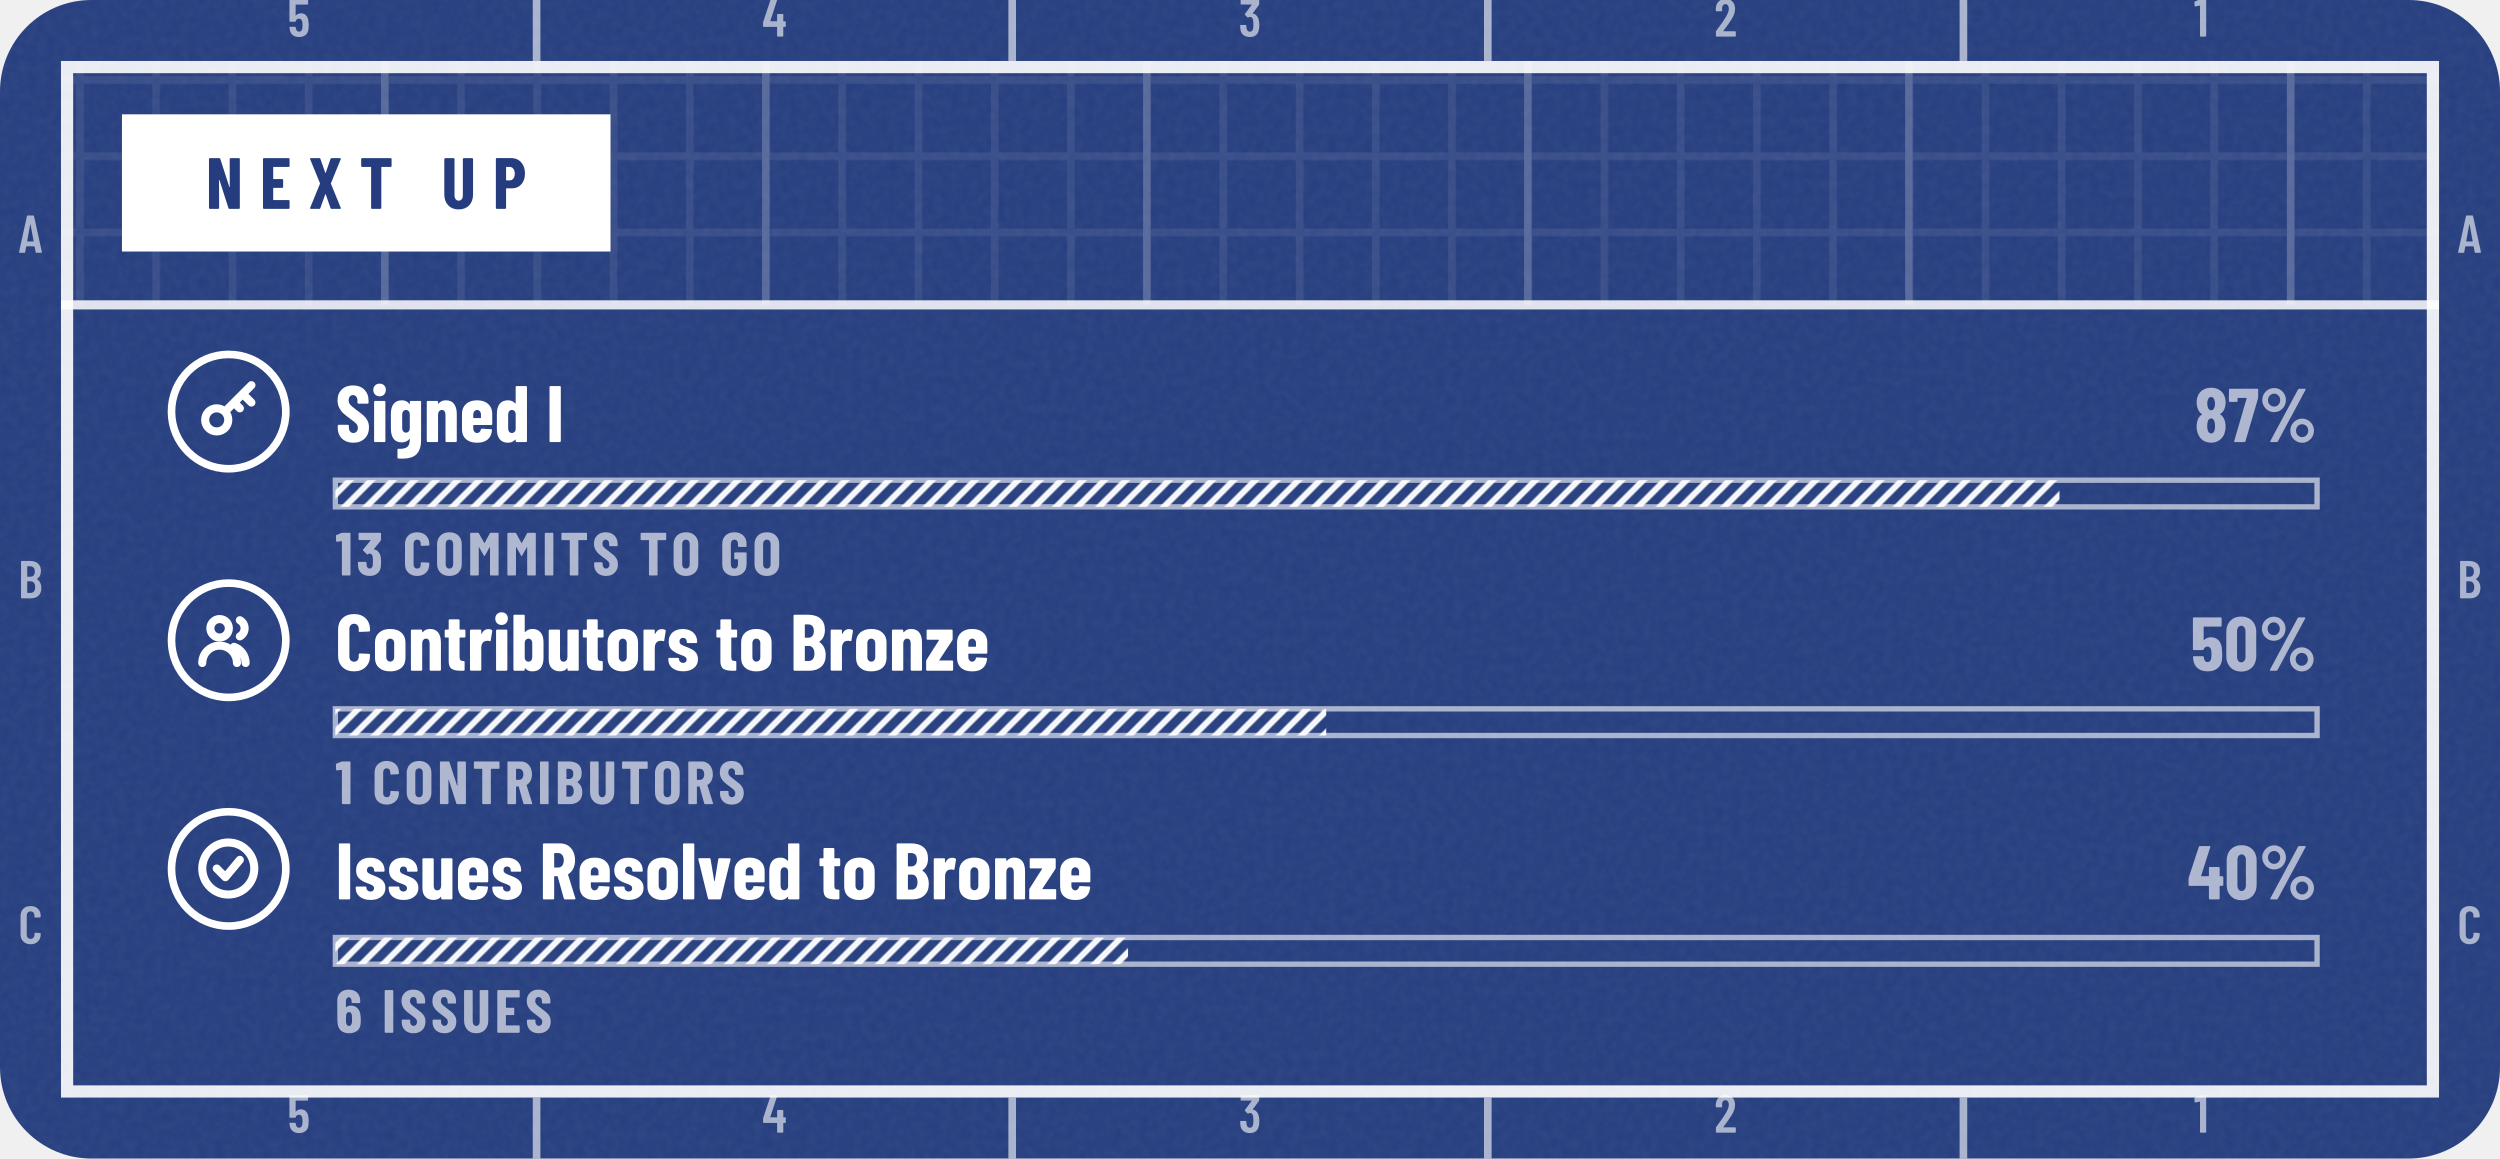
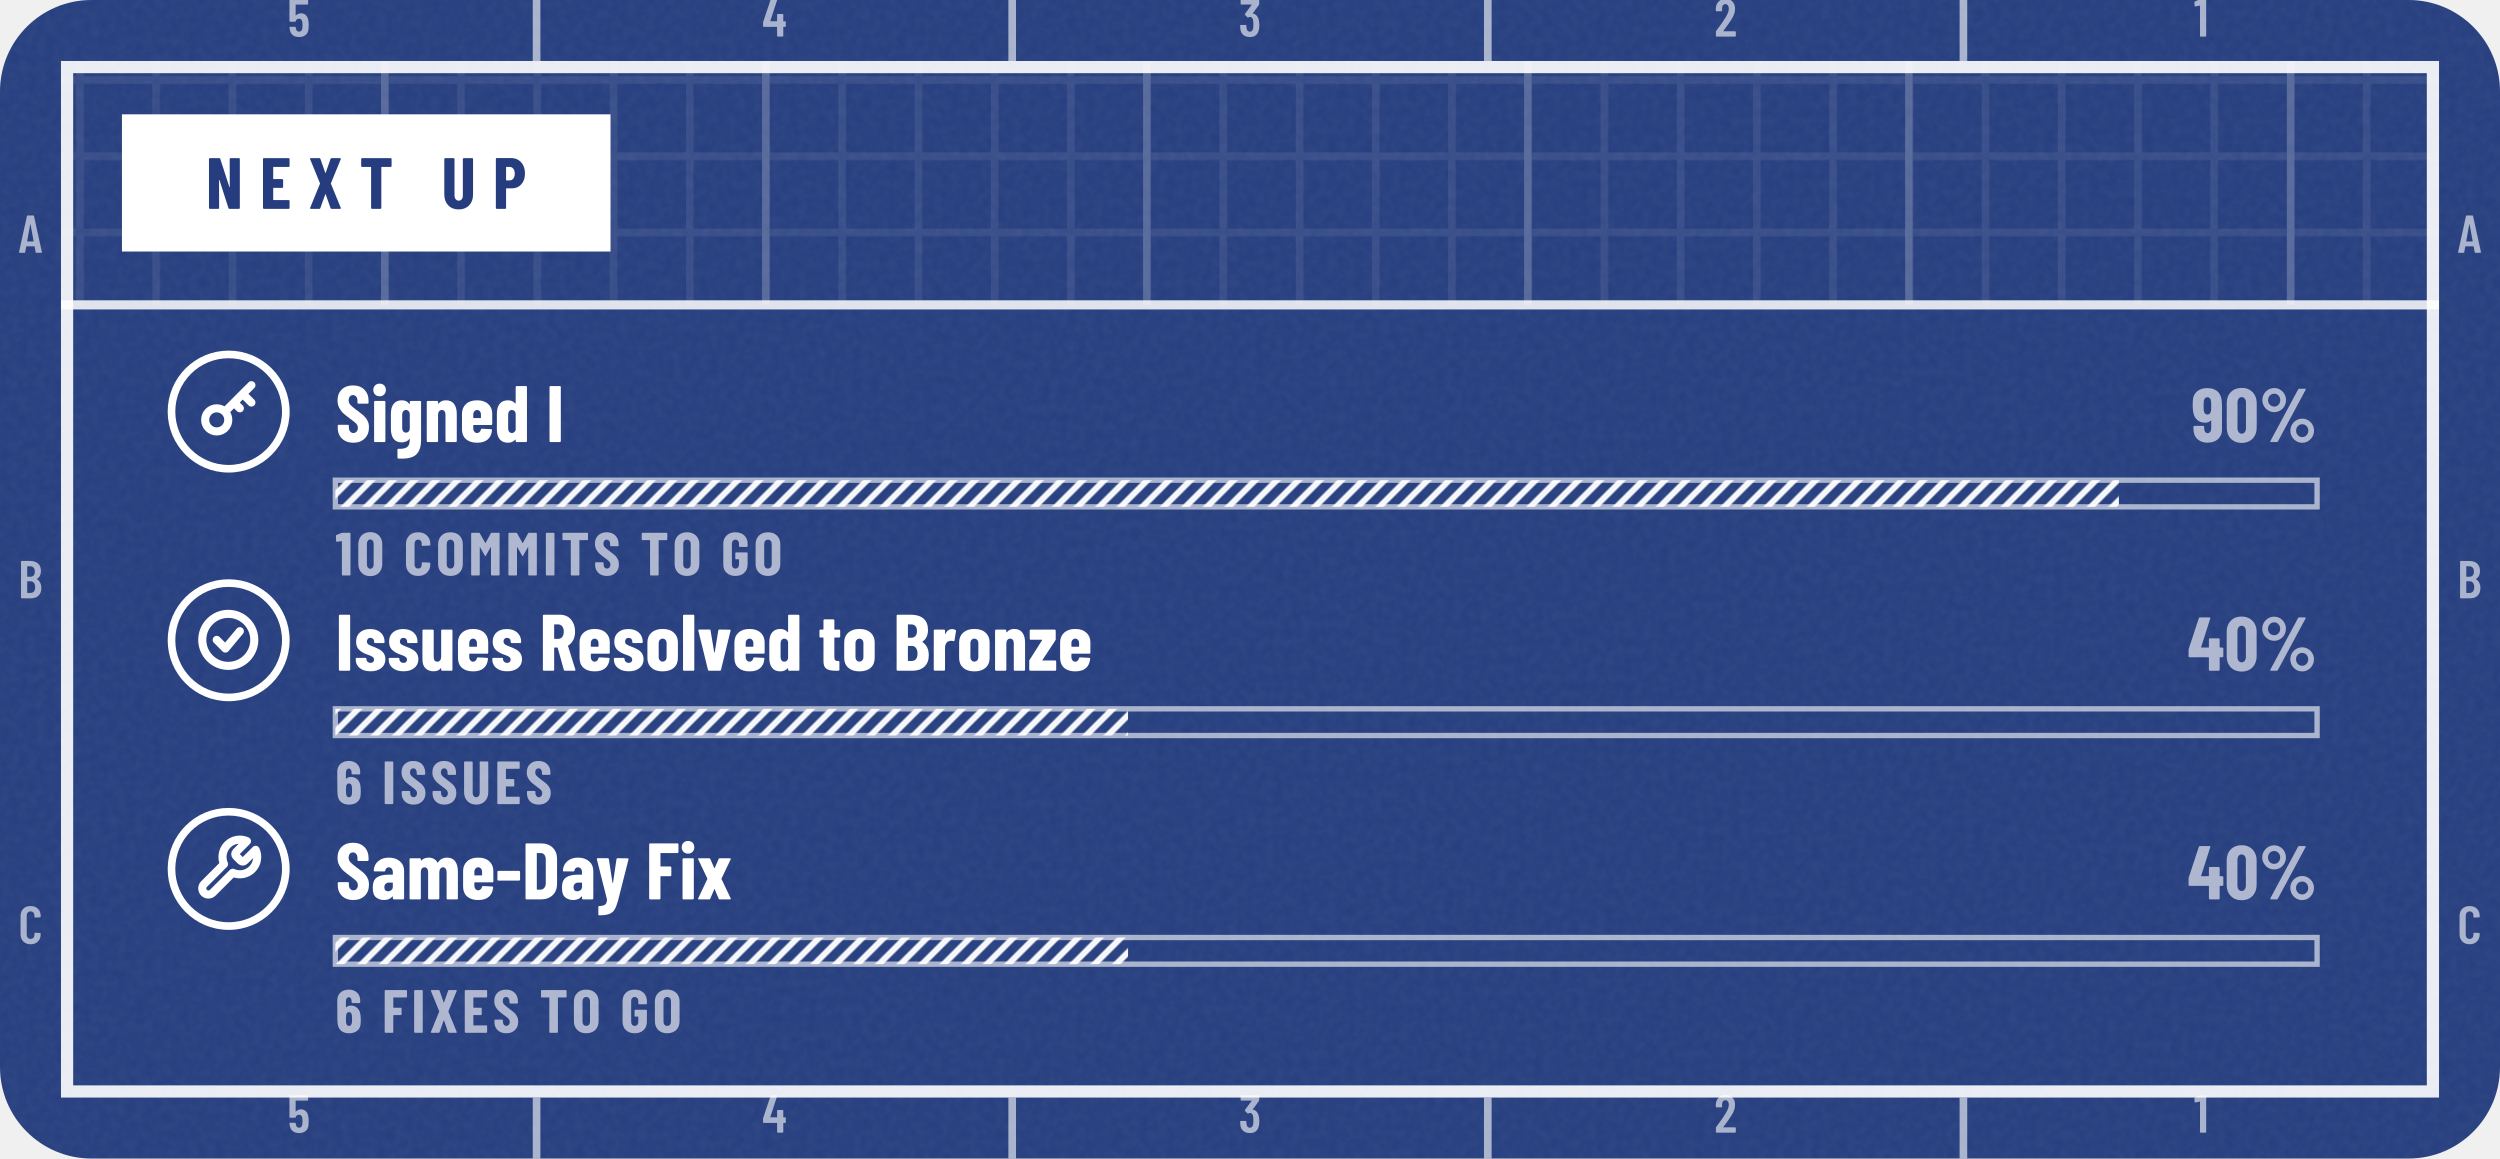
- <svg xmlns="http://www.w3.org/2000/svg" width="328" height="152" viewBox="0 0 328 152" role="img" aria-label="Next up: Signed I 87%, Contributors to Bronze 50%, Issues Resolved to Bronze 40%">
+ <svg xmlns="http://www.w3.org/2000/svg" width="328" height="152" viewBox="0 0 328 152" role="img" aria-label="Next up: Signed I 90%, Issues Resolved to Bronze 40%, Same-Day Fix 40%">
  <style>@keyframes pl{from{stroke-dashoffset:1}}.pl{stroke-dasharray:1;animation:pl 1.6s cubic-bezier(.3,0,.2,1) .15s both}@media (prefers-reduced-motion:reduce){.pl,.sp{animation:none}.sh,.bu{display:none}}</style>
  <defs>
    <clipPath id="kc1">
      <rect x="0" y="0" width="328" height="152" rx="12" />
    </clipPath>
    <filter id="kn2" x="0" y="0" width="100%" height="100%">
      <feTurbulence type="fractalNoise" baseFrequency=".85" numOctaves="2" stitchTiles="stitch" />
      <feColorMatrix values="0 0 0 0 1 0 0 0 0 1 0 0 0 0 1 0 0 0 0.06 0" />
    </filter>
    <pattern id="kp3" width="10" height="10" patternUnits="userSpaceOnUse">
      <path d="M10 .5H.5V10" fill="none" stroke="#FFFFFF" stroke-opacity="0.075" />
    </pattern>
    <pattern id="kp4" width="50" height="50" patternUnits="userSpaceOnUse">
      <path d="M50 .5H.5V50" fill="none" stroke="#FFFFFF" stroke-opacity="0.16" />
    </pattern>
    <clipPath id="kc5">
      <path clip-rule="evenodd" d="M8 8h312v136h-312zM8 40h312v104h-312z" />
    </clipPath>
    <pattern id="kh6" width="2" height="2" patternUnits="userSpaceOnUse" patternTransform="rotate(45)">
      <path d="M1 0V2" stroke="#FFFFFF" stroke-width="0.8" stroke-opacity="0.95" />
    </pattern>
    <path id="m49" d="M122 700H218Q223 700 226 696Q230 693 230 688V12Q230 7 226 4Q223 0 218 0H126Q121 0 118 4Q114 7 114 12V576Q114 578 112 580Q111 582 109 581L27 565H24Q13 565 13 576L10 643Q10 653 18 657L107 697Q114 700 122 700Z" />
    <path id="m50" d="M173 100H392Q397 100 400 96Q404 93 404 88V12Q404 7 400 4Q397 0 392 0H43Q38 0 34 4Q31 7 31 12V92Q31 101 36 107L75 160Q114 212 152 266Q189 320 215 363Q273 459 273 522Q273 562 256 585Q238 608 209 608Q180 608 163 586Q146 563 147 526V487Q147 482 144 478Q140 475 135 475H41Q36 475 32 478Q29 482 29 487V530Q33 610 84 659Q134 708 214 708Q293 708 342 656Q390 605 390 521Q390 471 373 422Q356 373 319 317Q294 277 260 229Q225 181 214 166Q184 126 170 106Q168 104 169 102Q170 100 173 100Z" />
    <path id="m51" d="M387 218Q387 169 380 134Q368 66 326 29Q283 -8 210 -8Q134 -8 86 32Q38 73 32 143Q30 165 28 207Q28 219 40 219H132Q144 219 144 207Q146 173 148 156Q153 125 169 108Q185 92 210 92Q234 92 250 108Q266 123 271 152Q276 182 276 230Q276 281 269 315Q263 341 248 355Q233 369 210 369Q195 369 183 360Q177 356 174 356Q172 356 166 360L119 408Q115 412 115 417Q115 421 118 425L243 595Q245 597 244 599Q242 601 239 601H49Q44 601 40 604Q37 608 37 613V688Q37 693 40 696Q44 700 49 700H373Q378 700 382 696Q385 693 385 688V609Q385 602 380 594L266 438Q262 432 268 431Q309 426 338 392Q368 358 378 307Q387 267 387 218Z" />
    <path id="m52" d="M443 275V194Q443 189 440 186Q436 182 431 182H401Q396 182 396 177V12Q396 7 392 4Q389 0 384 0H292Q287 0 284 4Q280 7 280 12V177Q280 182 275 182H29Q24 182 20 186Q17 189 17 194V259Q17 268 19 274L158 690Q161 700 171 700H271Q277 700 280 696Q283 693 281 686L153 293Q152 287 157 287H275Q280 287 280 292V412Q280 417 284 420Q287 424 292 424H384Q389 424 392 420Q396 417 396 412V292Q396 287 401 287H431Q436 287 440 284Q443 280 443 275Z" />
    <path id="m53" d="M400 216Q400 175 396 146Q391 72 344 32Q297 -8 219 -8Q145 -8 99 30Q53 68 43 144L40 172Q40 184 52 184H144Q156 184 157 172Q157 166 159 154Q171 92 219 92Q244 92 260 108Q275 124 280 153Q284 178 284 217Q284 254 278 281Q273 307 258 322Q242 336 219 336Q171 336 157 290Q154 279 144 279H51Q46 279 42 282Q39 286 39 291V688Q39 693 42 696Q46 700 51 700H377Q382 700 386 696Q389 693 389 688V612Q389 607 386 604Q382 600 377 600H160Q155 600 155 595V400Q155 397 157 396Q159 396 161 398Q178 416 202 426Q227 437 254 437Q314 437 350 398Q387 360 394 290Q400 259 400 216Z" />
    <path id="m65" d="M325 11 306 116Q306 121 300 121H154Q148 121 148 116L129 11Q128 0 116 0H25Q11 0 14 13L162 689Q164 700 175 700H281Q292 700 294 689L442 13V9Q442 0 431 0H338Q326 0 325 11ZM171 212H282Q288 212 287 217L229 533Q228 536 226 536Q224 536 223 533L166 217Q165 212 171 212Z" />
    <path id="m66" d="M242 0H66Q61 0 58 4Q54 7 54 12V688Q54 693 58 696Q61 700 66 700H224Q319 700 373 652Q427 604 427 512Q427 409 354 365Q349 362 352 359Q391 334 413 292Q435 250 435 192Q435 100 382 50Q328 0 242 0ZM170 595V409Q170 404 175 404H226Q267 404 290 429Q313 454 313 500Q313 548 290 574Q267 600 226 600H175Q170 600 170 595ZM319 208Q319 260 296 290Q273 319 233 319H175Q170 319 170 314V106Q170 101 175 101H233Q273 101 296 129Q319 157 319 208Z" />
    <path id="m67" d="M42 180V521Q42 607 94 658Q145 708 230 708Q316 708 368 658Q420 607 420 521V509Q420 504 416 500Q413 496 408 496L315 492Q303 492 303 504V529Q303 564 283 586Q263 608 230 608Q198 608 178 586Q158 564 158 529V171Q158 136 178 114Q198 92 230 92Q263 92 283 114Q303 136 303 171V196Q303 201 306 204Q310 208 315 208L408 204Q413 204 416 200Q420 197 420 192V180Q420 95 368 44Q316 -8 230 -8Q145 -8 94 44Q42 95 42 180Z" />
    <path id="n37" d="M44 551Q44 594 65 630Q86 666 122 688Q158 709 200 709Q242 709 278 688Q313 666 334 630Q354 594 354 551Q354 508 334 472Q313 435 278 414Q242 393 200 393Q158 393 122 414Q86 435 65 472Q44 508 44 551ZM150 14 514 692Q518 700 529 700H604Q611 700 613 696Q615 692 612 686L248 8Q244 0 233 0H158Q151 0 149 4Q147 8 150 14ZM279 551Q279 586 256 610Q233 635 200 635Q166 635 142 610Q119 586 119 551Q119 515 142 490Q166 466 200 466Q234 466 256 491Q279 516 279 551ZM412 150Q412 193 433 229Q454 265 490 286Q525 307 567 307Q609 307 644 286Q680 265 701 229Q722 193 722 150Q722 107 701 70Q680 34 644 12Q609 -9 567 -9Q525 -9 490 12Q454 34 433 70Q412 107 412 150ZM647 150Q647 185 624 210Q600 234 567 234Q533 234 510 210Q487 185 487 150Q487 114 510 90Q533 65 567 65Q601 65 624 90Q647 115 647 150Z" />
+     <path id="n45" d="M24 247V344Q24 349 28 352Q31 356 36 356H295Q300 356 304 352Q307 349 307 344V247Q307 242 304 238Q300 235 295 235H36Q31 235 28 238Q24 242 24 247Z" />
    <path id="n48" d="M30 191V509Q30 600 84 656Q138 711 226 711Q284 711 329 686Q374 661 398 615Q423 569 423 509V191Q423 131 398 85Q374 39 329 14Q284 -11 226 -11Q138 -11 84 44Q30 100 30 191ZM282 183V517Q282 550 266 570Q251 590 226 590Q201 590 186 570Q171 550 171 517V183Q171 150 186 130Q201 110 226 110Q251 110 266 130Q282 150 282 183Z" />
    <path id="n49" d="M115 700H236Q241 700 244 696Q248 693 248 688V12Q248 7 244 4Q241 0 236 0H119Q114 0 110 4Q107 7 107 12V558Q107 562 102 562L25 553H23Q12 553 12 564L9 650Q9 660 18 664L100 697Q108 700 115 700Z" />
-     <path id="n51" d="M404 222Q404 178 400 147Q392 75 344 34Q297 -8 217 -8Q134 -8 82 36Q30 80 26 153Q23 180 23 211Q23 223 35 223H152Q164 223 164 211Q164 188 167 168Q170 142 183 128Q196 113 217 113Q237 113 250 127Q263 141 267 165Q270 200 270 237Q270 284 265 311Q261 334 248 346Q236 359 217 359Q202 359 187 346Q181 342 179 342Q175 342 170 347L110 408Q106 412 106 417Q106 421 109 425L230 574Q232 576 231 578Q230 580 227 580H47Q42 580 38 584Q35 587 35 592V688Q35 693 38 696Q42 700 47 700H391Q396 700 400 696Q403 693 403 688V588Q403 580 398 573L286 432Q285 430 285 428Q285 426 287 426Q331 422 362 386Q392 350 399 296Q404 258 404 222Z" />
    <path id="n52" d="M470 292V189Q470 184 466 180Q463 177 458 177H427Q422 177 422 172V12Q422 7 418 4Q415 0 410 0H293Q288 0 284 4Q281 7 281 12V172Q281 177 276 177H26Q21 177 18 180Q14 184 14 189V271Q14 280 16 286L149 690Q152 700 162 700H289Q295 700 298 696Q301 693 299 686L179 310Q178 304 183 304H276Q281 304 281 309V413Q281 418 284 422Q288 425 293 425H410Q415 425 418 422Q422 418 422 413V309Q422 304 427 304H458Q463 304 466 300Q470 297 470 292Z" />
-     <path id="n53" d="M416 218Q416 185 413 155Q409 78 358 35Q308 -8 223 -8Q143 -8 94 32Q45 72 35 151L32 179Q32 191 44 191H161Q173 191 174 179Q174 173 176 163Q185 113 223 113Q243 113 256 126Q268 140 272 164Q275 190 275 219Q275 240 271 270Q267 293 254 305Q242 317 223 317Q185 317 174 282Q171 271 161 271H43Q38 271 34 274Q31 278 31 283V688Q31 693 34 696Q38 700 43 700H396Q401 700 404 696Q408 693 408 688V591Q408 586 404 582Q401 579 396 579H177Q172 579 172 574V406Q172 403 174 402Q176 401 178 404Q195 421 218 430Q241 439 267 439Q331 439 370 397Q408 355 412 280Q416 242 416 218Z" />
    <path id="n54" d="M417 218Q417 196 415 158Q412 79 361 36Q310 -8 225 -8Q145 -8 96 32Q46 72 37 151Q33 172 33 206L31 529Q31 611 84 660Q136 708 223 708Q304 708 356 659Q407 610 407 529V499Q407 494 404 490Q400 487 395 487H278Q273 487 270 490Q266 494 266 499V521Q266 548 253 566Q240 584 223 584Q201 584 187 566Q173 549 173 521V420Q173 417 175 416Q177 416 179 418Q212 446 254 446Q324 446 366 400Q409 354 413 277Q417 253 417 218ZM274 228Q274 255 270 290Q267 313 255 326Q243 339 224 339Q204 339 192 326Q179 312 176 288Q173 249 173 228Q173 204 176 166Q179 140 192 126Q204 112 224 112Q244 112 256 127Q269 142 272 169Q274 217 274 228Z" />
-     <path id="n55" d="M83 14 246 573Q248 579 242 579H132Q127 579 127 574V539Q127 534 124 530Q120 527 115 527H25Q20 527 16 530Q13 534 13 539L14 688Q14 693 18 696Q21 700 26 700H385Q390 700 394 696Q397 693 397 688V586Q397 582 395 572L230 10Q227 0 217 0H93Q87 0 84 4Q81 8 83 14Z" />
-     <path id="n56" d="M341 362Q374 341 390 303Q410 260 410 202Q410 156 394 110Q373 55 327 24Q281 -8 220 -8Q159 -8 113 23Q67 54 46 110Q30 151 30 202Q30 258 48 300Q62 338 99 361Q105 364 99 367Q64 391 49 427Q30 471 30 520Q30 574 49 613Q70 660 116 686Q161 713 220 713Q278 713 323 688Q368 662 390 614Q410 572 410 520Q410 471 391 428Q376 392 340 369Q336 365 341 362ZM169 507Q169 484 176 461Q180 441 192 429Q203 417 220 417Q237 417 249 430Q261 442 265 462Q271 482 271 506Q271 532 264 550Q259 569 248 580Q236 592 220 592Q203 592 192 580Q180 569 175 548Q169 530 169 507ZM271 211Q271 241 265 263Q260 285 248 298Q237 310 220 310Q202 310 190 297Q178 284 174 261Q169 238 169 213Q169 185 173 165Q177 141 189 127Q201 113 220 113Q239 113 252 128Q264 142 267 167Q271 193 271 211Z" />
+     <path id="n57" d="M212 -8Q130 -8 79 40Q28 89 28 171V201Q28 206 32 210Q35 213 40 213H157Q162 213 166 210Q169 206 169 201V179Q169 152 182 134Q194 116 212 116Q234 116 248 134Q261 151 261 179V279Q261 282 259 282Q257 283 255 281Q223 254 181 254Q111 254 68 300Q26 346 21 423Q18 450 18 482Q18 504 20 542Q23 621 74 664Q125 708 210 708Q290 708 340 668Q389 628 398 549Q402 517 402 494L403 171Q404 89 352 40Q299 -8 212 -8ZM261 472Q261 509 259 534Q256 560 244 574Q231 588 211 588Q191 588 178 573Q166 558 163 531Q161 507 161 472Q161 449 164 410Q168 387 180 374Q192 361 211 361Q230 361 242 374Q255 388 259 412Q261 438 261 472Z" />
    <path id="n66" d="M245 0H56Q51 0 48 4Q44 7 44 12V688Q44 693 48 696Q51 700 56 700H223Q323 700 380 652Q436 604 436 509Q436 410 368 365Q364 362 367 359Q446 303 446 193Q446 100 390 50Q334 0 245 0ZM185 574V417Q185 412 190 412H226Q260 412 279 434Q298 455 298 494Q298 535 280 557Q261 579 226 579H190Q185 579 185 574ZM305 214Q305 258 286 284Q267 310 235 310H190Q185 310 185 305V127Q185 122 190 122H234Q267 122 286 146Q305 170 305 214Z" />
    <path id="n67" d="M34 189V513Q34 602 88 655Q143 708 233 708Q324 708 378 655Q433 602 433 513V502Q433 497 430 494Q426 490 421 490L304 485Q292 485 292 496V522Q292 551 276 569Q260 587 233 587Q207 587 191 569Q175 551 175 522V177Q175 148 191 130Q207 113 233 113Q260 113 276 130Q292 148 292 177V204Q292 209 296 212Q299 216 304 216L421 211Q426 211 430 208Q433 204 433 199V189Q433 99 378 46Q323 -8 233 -8Q143 -8 88 46Q34 99 34 189Z" />
+     <path id="n68" d="M44 12V688Q44 693 48 696Q51 700 56 700H237Q328 700 383 647Q438 594 438 506V194Q438 106 383 53Q328 0 237 0H56Q51 0 48 4Q44 7 44 12ZM190 121 235 122Q262 123 279 145Q296 167 297 203V497Q297 535 280 557Q263 579 234 579H190Q185 579 185 574V126Q185 121 190 121Z" />
    <path id="n69" d="M399 579H190Q185 579 185 574V416Q185 411 190 411H310Q315 411 318 408Q322 404 322 399V302Q322 297 318 294Q315 290 310 290H190Q185 290 185 285V126Q185 121 190 121H399Q404 121 408 118Q411 114 411 109V12Q411 7 408 4Q404 0 399 0H56Q51 0 48 4Q44 7 44 12V688Q44 693 48 696Q51 700 56 700H399Q404 700 408 696Q411 693 411 688V591Q411 586 408 582Q404 579 399 579Z" />
+     <path id="n70" d="M398 579H190Q185 579 185 574V416Q185 411 190 411H309Q314 411 318 408Q321 404 321 399V302Q321 297 318 294Q314 290 309 290H190Q185 290 185 285V12Q185 7 182 4Q178 0 173 0H56Q51 0 48 4Q44 7 44 12V688Q44 693 48 696Q51 700 56 700H398Q403 700 406 696Q410 693 410 688V591Q410 586 406 582Q403 579 398 579Z" />
    <path id="n71" d="M34 181V519Q34 605 88 656Q143 708 233 708Q323 708 378 656Q433 604 433 518V480Q433 475 430 472Q426 468 421 468H304Q299 468 296 472Q292 475 292 480V520Q292 550 276 568Q260 587 233 587Q207 587 191 568Q175 550 175 520V180Q175 150 191 132Q207 113 233 113Q260 113 276 132Q292 150 292 180V260Q292 265 287 265H243Q238 265 234 268Q231 272 231 277V366Q231 371 234 374Q238 378 243 378H421Q426 378 430 374Q433 371 433 366V181Q433 95 378 44Q323 -8 233 -8Q143 -8 88 44Q34 95 34 181Z" />
    <path id="n73" d="M44 12V688Q44 693 48 696Q51 700 56 700H173Q178 700 182 696Q185 693 185 688V12Q185 7 182 4Q178 0 173 0H56Q51 0 48 4Q44 7 44 12Z" />
    <path id="n77" d="M379 700H495Q500 700 504 696Q507 693 507 688V12Q507 7 504 4Q500 0 495 0H378Q373 0 370 4Q366 7 366 12V461Q366 465 364 465Q362 465 360 462L282 324Q277 316 274 316Q271 316 266 324L188 462Q186 465 184 465Q182 465 182 461V12Q182 7 178 4Q175 0 170 0H53Q48 0 44 4Q41 7 41 12V688Q41 693 44 696Q48 700 53 700H168Q178 700 183 692L272 533Q275 529 278 533L364 692Q368 700 379 700Z" />
    <path id="n78" d="M342 700H458Q463 700 466 696Q470 693 470 688V12Q470 7 466 4Q463 0 458 0H326Q316 0 313 10L189 397Q188 400 186 400Q183 399 183 396L184 12Q184 7 180 4Q177 0 172 0H56Q51 0 48 4Q44 7 44 12V688Q44 693 48 696Q51 700 56 700H187Q197 700 200 690L325 303Q326 300 328 300Q331 301 331 304L330 688Q330 693 334 696Q337 700 342 700Z" />
    <path id="n79" d="M34 190V510Q34 600 89 654Q144 708 236 708Q328 708 384 654Q439 600 439 510V190Q439 100 384 46Q328 -8 236 -8Q144 -8 89 46Q34 100 34 190ZM298 184V516Q298 548 281 568Q264 587 236 587Q208 587 192 568Q175 548 175 516V184Q175 152 192 132Q208 113 236 113Q264 113 281 132Q298 152 298 184Z" />
    <path id="n80" d="M445 488Q445 395 395 339Q345 283 264 283H189Q184 283 184 278V12Q184 7 180 4Q177 0 172 0H55Q50 0 46 4Q43 7 43 12V689Q43 694 46 698Q50 701 55 701H257Q312 701 355 674Q398 647 422 598Q445 550 445 488ZM304 485Q304 529 284 554Q265 579 233 579H189Q184 579 184 574V398Q184 393 189 393H233Q265 393 284 418Q304 442 304 485Z" />
    <path id="n82" d="M306 10 229 286Q227 290 224 290H190Q185 290 185 285V12Q185 7 182 4Q178 0 173 0H56Q51 0 48 4Q44 7 44 12V688Q44 693 48 696Q51 700 56 700H258Q313 700 356 674Q399 647 422 599Q446 551 446 489Q446 430 424 385Q401 340 361 315Q359 314 358 312Q357 311 358 309L450 14L451 10Q451 0 440 0H320Q309 0 306 10ZM185 574V403Q185 398 190 398H235Q266 398 286 422Q305 447 305 488Q305 530 286 554Q266 579 235 579H190Q185 579 185 574Z" />
    <path id="n83" d="M30 175V204Q30 209 34 212Q37 216 42 216H157Q162 216 166 212Q169 209 169 204V182Q169 151 185 132Q201 113 225 113Q249 113 265 131Q281 149 281 178Q281 208 261 230Q241 251 183 293Q133 329 102 357Q71 385 49 426Q27 467 27 521Q27 606 80 657Q133 708 220 708Q308 708 362 655Q415 602 415 516V492Q415 487 412 484Q408 480 403 480H288Q283 480 280 484Q276 487 276 492V519Q276 550 260 568Q245 587 220 587Q196 587 181 570Q166 552 166 521Q166 491 185 468Q204 445 260 404Q322 358 354 330Q385 301 402 266Q420 232 420 184Q420 96 366 44Q312 -8 224 -8Q166 -8 122 15Q78 38 54 80Q30 121 30 175Z" />
    <path id="n84" d="M444 688V591Q444 586 440 582Q437 579 432 579H307Q302 579 302 574V12Q302 7 298 4Q295 0 290 0H173Q168 0 164 4Q161 7 161 12V574Q161 579 156 579H36Q31 579 28 582Q24 586 24 591V688Q24 693 28 696Q31 700 36 700H432Q437 700 440 696Q444 693 444 688Z" />
    <path id="n85" d="M41 199V688Q41 693 44 696Q48 700 53 700H170Q175 700 178 696Q182 693 182 688V185Q182 153 198 133Q214 113 240 113Q266 113 282 133Q297 153 297 185V688Q297 693 300 696Q304 700 309 700H426Q431 700 434 696Q438 693 438 688V199Q438 105 384 48Q329 -8 240 -8Q150 -8 96 48Q41 105 41 199Z" />
    <path id="n88" d="M26 14 162 347Q163 350 162 353L26 686Q25 688 25 692Q25 700 35 700H155Q165 700 168 690L235 498Q236 495 238 495Q240 495 241 498L308 690Q311 700 321 700H440Q447 700 449 696Q451 692 449 686L313 353Q312 350 313 347L449 14Q450 12 450 8Q450 0 440 0H321Q311 0 308 10L241 201Q240 204 238 204Q236 204 235 201L167 10Q164 0 154 0H35Q28 0 26 4Q24 8 26 14Z" />
-     <path id="n98" d="M414 354V160Q414 81 379 36Q344 -8 275 -8Q219 -8 185 30Q183 32 181 32Q179 31 179 28V12Q179 7 176 4Q172 0 167 0H50Q45 0 42 4Q38 7 38 12V688Q38 693 42 696Q45 700 50 700H167Q172 700 176 696Q179 693 179 688V485Q179 483 181 483Q185 483 189 488Q223 522 275 522Q343 522 378 478Q414 435 414 354ZM226 401Q208 401 195 389Q182 377 179 357V157Q182 137 195 125Q208 113 226 113Q247 113 260 129Q273 145 273 170V344Q273 369 260 385Q247 401 226 401Z" />
+     <path id="n97" d="M415 355V12Q415 7 412 4Q408 0 403 0H286Q281 0 278 4Q274 7 274 12V34Q274 37 272 38Q270 39 268 36Q235 -6 166 -8Q108 -8 66 24Q23 56 23 146Q23 239 74 274Q126 309 223 309H269Q274 309 274 314V339Q274 366 260 384Q245 401 223 401Q206 401 194 390Q183 380 180 361Q179 349 167 349L47 350Q35 350 35 362Q40 435 92 478Q144 522 224 522Q309 522 362 476Q415 430 415 355ZM274 158V205Q274 210 269 210H228Q201 210 184 194Q168 179 168 152Q168 127 180 114Q193 101 214 101Q237 101 256 116Q274 132 274 158Z" />
    <path id="n100" d="M278 700H395Q400 700 404 696Q407 693 407 688V12Q407 7 404 4Q400 0 395 0H278Q273 0 270 4Q266 7 266 12V28Q266 31 264 32Q262 32 260 30Q226 -8 170 -8Q101 -8 66 36Q31 81 31 160V354Q31 435 66 478Q102 522 170 522Q192 522 216 514Q240 505 260 483Q262 481 264 482Q266 482 266 485V688Q266 693 270 696Q273 700 278 700ZM266 157V357Q263 377 250 389Q237 401 219 401Q198 401 185 385Q172 369 172 344V170Q172 145 185 129Q198 113 219 113Q237 113 250 125Q263 137 266 157Z" />
    <path id="n101" d="M397 213H177Q172 213 172 208V171Q172 146 186 130Q199 113 220 113Q239 113 251 126Q263 138 267 157Q270 167 280 167L395 161Q400 161 404 158Q407 154 406 148Q399 71 352 32Q306 -8 220 -8Q131 -8 81 36Q31 81 31 160V354Q31 430 82 476Q132 522 220 522Q308 522 358 476Q409 430 409 354V225Q409 220 406 216Q402 213 397 213ZM172 344V305Q172 300 177 300H263Q268 300 268 305V344Q268 369 254 385Q241 401 220 401Q199 401 186 385Q172 369 172 344Z" />
    <path id="n103" d="M279 514H396Q401 514 404 510Q408 507 408 502V24Q408 -87 356 -147Q303 -207 167 -207Q140 -207 125 -206Q113 -205 113 -193V-95Q113 -82 126 -84Q185 -86 216 -72Q246 -59 256 -32Q267 -5 267 39Q267 42 265 42Q263 42 261 39Q243 15 218 6Q192 -4 168 -4Q99 -4 65 40Q31 85 31 164V354Q31 435 66 478Q100 522 168 522Q229 522 261 477Q263 474 265 475Q267 476 267 479V502Q267 507 270 510Q274 514 279 514ZM267 175V344Q267 369 254 385Q240 401 219 401Q198 401 185 385Q172 369 172 344V175Q172 150 185 134Q198 118 219 118Q240 118 254 134Q267 150 267 175Z" />
    <path id="n105" d="M30 651Q30 686 52 708Q74 730 109 730Q144 730 166 708Q187 686 187 651Q187 617 165 594Q143 572 109 572Q75 572 52 594Q30 617 30 651ZM40 12V502Q40 507 44 510Q47 514 52 514H169Q174 514 178 510Q181 507 181 502V12Q181 7 178 4Q174 0 169 0H52Q47 0 44 4Q40 7 40 12Z" />
    <path id="n108" d="M34 12V688Q34 693 38 696Q41 700 46 700H163Q168 700 172 696Q175 693 175 688V12Q175 7 172 4Q168 0 163 0H46Q41 0 38 4Q34 7 34 12Z" />
+     <path id="n109" d="M641 347V12Q641 7 638 4Q634 0 629 0H512Q507 0 504 4Q500 7 500 12V338Q500 368 488 384Q476 401 456 401Q434 401 422 384Q409 368 409 338V12Q409 7 406 4Q402 0 397 0H281Q276 0 272 4Q269 7 269 12V338Q269 368 257 384Q245 401 225 401Q203 401 190 384Q178 368 178 338V12Q178 7 174 4Q171 0 166 0H49Q44 0 40 4Q37 7 37 12V502Q37 507 40 510Q44 514 49 514H166Q171 514 174 510Q178 507 178 502V489Q178 486 180 485Q182 484 184 486Q204 506 228 514Q252 522 274 522Q352 522 386 460L388 459Q391 459 395 465Q416 497 446 510Q475 522 505 522Q573 522 607 476Q641 430 641 347Z" />
    <path id="n110" d="M413 351V12Q413 7 410 4Q406 0 401 0H284Q279 0 276 4Q272 7 272 12V340Q272 369 260 385Q249 401 227 401Q204 401 192 384Q179 368 179 338V12Q179 7 176 4Q172 0 167 0H50Q45 0 42 4Q38 7 38 12V502Q38 507 42 510Q45 514 50 514H167Q172 514 176 510Q179 507 179 502V483Q179 480 182 480Q184 480 188 484Q220 522 277 522Q345 522 379 477Q413 432 413 351Z" />
    <path id="n111" d="M31 160V354Q31 430 82 476Q133 522 221 522Q310 522 361 476Q412 430 412 354V160Q412 82 362 37Q311 -8 221 -8Q132 -8 82 37Q31 82 31 160ZM271 171V344Q271 369 257 385Q243 401 221 401Q199 401 186 385Q172 369 172 344V171Q172 146 186 130Q199 114 221 114Q243 114 257 130Q271 146 271 171Z" />
    <path id="n114" d="M310 510Q318 505 316 495L297 378Q296 367 283 370Q272 374 256 374Q241 374 230 370Q207 366 193 342Q179 319 179 288V13Q179 8 176 4Q172 1 167 1H50Q45 1 42 4Q38 8 38 13V502Q38 507 42 510Q45 514 50 514H167Q172 514 176 510Q179 507 179 502V463Q179 459 180 458Q182 458 184 461Q211 520 268 520Q295 520 310 510Z" />
    <path id="n115" d="M24 142V149Q24 154 28 158Q31 161 36 161H146Q151 161 154 158Q158 154 158 149V146Q158 125 173 112Q188 98 210 98Q230 98 242 110Q253 121 253 139Q253 161 234 174Q215 186 192 194Q168 203 159 206Q104 226 66 262Q29 297 29 364Q29 437 77 479Q125 521 205 521Q288 521 336 477Q385 433 385 358Q385 353 382 350Q378 346 373 346H266Q261 346 258 350Q254 353 254 358V366Q254 386 242 398Q229 411 209 411Q188 411 176 398Q164 384 164 366Q164 342 184 328Q205 315 247 299Q290 283 320 266Q351 250 373 220Q395 189 395 143Q395 74 344 34Q294 -7 210 -7Q125 -7 74 34Q24 74 24 142Z" />
    <path id="n116" d="M260 415H204Q199 415 199 410V172Q199 143 210 132Q221 121 243 122H250Q255 122 258 118Q262 115 262 110V12Q262 7 258 4Q255 0 250 0H210Q137 0 100 24Q63 49 63 118V410Q63 415 58 415H25Q20 415 16 418Q13 422 13 427V502Q13 507 16 510Q20 514 25 514H58Q63 514 63 519V630Q63 635 66 638Q70 642 75 642H187Q192 642 196 638Q199 635 199 630V519Q199 514 204 514H260Q265 514 268 510Q272 507 272 502V427Q272 422 268 418Q265 415 260 415Z" />
    <path id="n117" d="M280 514H397Q402 514 406 510Q409 507 409 502V12Q409 7 406 4Q402 0 397 0H280Q275 0 272 4Q268 7 268 12V29Q268 32 266 33Q264 34 262 31Q247 10 224 2Q202 -7 172 -7Q112 -7 73 30Q34 66 34 142V502Q34 507 38 510Q41 514 46 514H163Q168 514 172 510Q175 507 175 502V173Q175 144 186 128Q198 113 220 113Q242 113 255 130Q268 147 268 176V502Q268 507 272 510Q275 514 280 514Z" />
    <path id="n118" d="M137 10 16 502V506Q16 515 27 515H156Q168 515 169 504L215 229Q216 226 218 226Q220 226 221 229L266 504Q267 515 279 515L408 513Q422 513 419 500L299 10Q296 0 285 0H151Q140 0 137 10Z" />
+     <path id="n120" d="M17 14 131 254Q132 257 131 260L17 500Q15 504 15 506Q15 514 26 514H154Q164 514 168 505L217 392Q220 386 223 392L272 505Q276 514 286 514H413Q420 514 422 510Q425 507 422 500L308 260Q307 257 308 254L422 14Q424 10 424 8Q424 0 413 0H286Q275 0 272 9L223 126Q220 134 217 126L168 9Q165 0 154 0H26Q19 0 16 4Q14 7 17 14Z" />
+     <path id="n121" d="M32 -187V-95Q32 -83 41 -83Q93 -82 115 -66Q137 -51 140 -3L139 3L13 502V506Q13 515 24 515H150Q162 515 163 504L209 207Q210 203 212 203Q214 203 215 207L259 504Q260 515 272 515L398 513Q412 513 409 500L277 -19Q257 -92 234 -128Q212 -165 168 -182Q125 -199 43 -199H38Q36 -199 34 -196Q32 -192 32 -187Z" />
    <path id="n122" d="M18 12V120Q18 128 22 135L178 381Q181 387 175 387H36Q31 387 28 390Q24 394 24 399V502Q24 507 28 510Q31 514 36 514H337Q342 514 346 510Q349 507 349 502V395Q349 387 345 380L183 134Q180 128 186 128H343Q348 128 352 124Q355 121 355 116V12Q355 7 352 4Q348 0 343 0H30Q25 0 22 4Q18 7 18 12Z" />
  </defs>
  <rect y="0" width="328" height="152" rx="12" fill="#253D7E" />
  <rect y="0" width="328" height="152" clip-path="url(#kc1)" filter="url(#kn2)" />
  <g clip-path="url(#kc5)">
    <rect y="0" width="328" height="152" fill="url(#kp3)" />
    <rect y="0" width="328" height="152" fill="url(#kp4)" />
  </g>
  <rect x="8.8" y="8.8" width="310.4" height="134.4" fill="none" stroke="#FFFFFF" stroke-opacity="0.9" stroke-width="1.6" />
  <path d="M70.4 0V8M70.4 144V152M132.8 0V8M132.8 144V152M195.2 0V8M195.2 144V152M257.6 0V8M257.6 144V152" stroke="#FFFFFF" stroke-opacity="0.6" />
  <g transform="scale(0.007 -0.007)" fill="#FFFFFF" fill-opacity="0.6">
    <use href="#m53" x="5386" y="-686" />
    <use href="#m53" x="5386" y="-21229" />
    <use href="#m52" x="14285" y="-686" />
    <use href="#m52" x="14285" y="-21229" />
    <use href="#m51" x="23216" y="-686" />
    <use href="#m51" x="23216" y="-21229" />
    <use href="#m50" x="32130" y="-686" />
    <use href="#m50" x="32130" y="-21229" />
    <use href="#m49" x="41120" y="-686" />
    <use href="#m49" x="41120" y="-21229" />
    <use href="#m65" x="343" y="-4738" />
    <use href="#m65" x="46058" y="-4738" />
    <use href="#m66" x="340" y="-11214" />
    <use href="#m66" x="46055" y="-11214" />
    <use href="#m67" x="343" y="-17690" />
    <use href="#m67" x="46057" y="-17690" />
  </g>
  <rect x="16" y="15" width="64.1" height="18" fill="#FFFFFF" />
  <g transform="translate(27 27.4) scale(0.0095 -0.0095)" fill="#253D7E">
    <use href="#n78" x="0" />
    <use href="#n69" x="746" />
    <use href="#n88" x="1415" />
    <use href="#n84" x="2122" />
    <use href="#n85" x="3253" />
    <use href="#n80" x="3963" />
  </g>
  <path d="M8 40H320" stroke="#FFFFFF" stroke-opacity=".85" stroke-width="1.2" />
  <circle cx="30" cy="54" r="7.5" fill="none" stroke="#FFFFFF" stroke-width="1" />
  <g transform="translate(25.4 49.4) scale(0.3792)" fill="none" stroke="#FFFFFF" stroke-width="2.8" stroke-linecap="round" stroke-linejoin="round">
    <circle cx="8" cy="15" r="4" />
    <path d="M11 12l9-9M17 6l3 3M14 9l2 2" />
  </g>
  <g transform="translate(44 58) scale(0.0105 -0.0105)" fill="#FFFFFF">
    <use href="#n83" x="0" />
    <use href="#n105" x="444" />
    <use href="#n103" x="663" />
    <use href="#n110" x="1104" />
    <use href="#n101" x="1551" />
    <use href="#n100" x="1987" />
    <use href="#n73" x="2632" />
  </g>
-   <g transform="translate(287.9 58) scale(0.01 -0.01)" fill="#FFFFFF" fill-opacity="0.62">
-     <use href="#n56" x="0" />
-     <use href="#n55" x="440" />
-     <use href="#n37" x="847" />
+   <g transform="translate(287.5 58) scale(0.01 -0.01)" fill="#FFFFFF" fill-opacity="0.62">
+     <use href="#n57" x="0" />
+     <use href="#n48" x="435" />
+     <use href="#n37" x="888" />
  </g>
  <rect x="44" y="63" width="260" height="3.5" fill="none" stroke="#FFFFFF" stroke-opacity=".6" stroke-width=".7" />
-   <rect x="44" y="63" width="226.2" height="3.5" fill="url(#kh6)" />
+   <rect x="44" y="63" width="234" height="3.5" fill="url(#kh6)" />
  <g transform="translate(44 75.5) scale(0.008 -0.008)" fill="#FFFFFF" fill-opacity="0.62">
    <use href="#n49" x="0" />
-     <use href="#n51" x="346" />
-     <use href="#n67" x="1108" />
-     <use href="#n79" x="1634" />
-     <use href="#n77" x="2170" />
-     <use href="#n77" x="2780" />
-     <use href="#n73" x="3390" />
-     <use href="#n84" x="3683" />
-     <use href="#n83" x="4214" />
-     <use href="#n84" x="4982" />
-     <use href="#n79" x="5513" />
-     <use href="#n71" x="6311" />
-     <use href="#n79" x="6840" />
+     <use href="#n48" x="346" />
+     <use href="#n67" x="1124" />
+     <use href="#n79" x="1651" />
+     <use href="#n77" x="2186" />
+     <use href="#n77" x="2797" />
+     <use href="#n73" x="3408" />
+     <use href="#n84" x="3700" />
+     <use href="#n83" x="4230" />
+     <use href="#n84" x="5000" />
+     <use href="#n79" x="5530" />
+     <use href="#n71" x="6328" />
+     <use href="#n79" x="6858" />
  </g>
  <circle cx="30" cy="84" r="7.5" fill="none" stroke="#FFFFFF" stroke-width="1" />
  <g transform="translate(25.4 79.4) scale(0.3792)" fill="none" stroke="#FFFFFF" stroke-width="2.8" stroke-linecap="round" stroke-linejoin="round">
-     <circle cx="9" cy="8" r="3.2" />
-     <path d="M3 20a6 6 0 0 1 12 0M16 5.2a3.2 3.2 0 0 1 0 5.6M18 20a6 6 0 0 0-4-5.6" />
-   </g>
-   <g transform="translate(44 88) scale(0.0105 -0.0105)" fill="#FFFFFF">
-     <use href="#n67" x="0" />
-     <use href="#n111" x="464" />
-     <use href="#n110" x="906" />
-     <use href="#n116" x="1353" />
-     <use href="#n114" x="1644" />
-     <use href="#n105" x="1968" />
-     <use href="#n98" x="2187" />
-     <use href="#n117" x="2632" />
-     <use href="#n116" x="3079" />
-     <use href="#n111" x="3370" />
-     <use href="#n114" x="3812" />
-     <use href="#n115" x="4136" />
-     <use href="#n116" x="4748" />
-     <use href="#n111" x="5039" />
-     <use href="#n66" x="5681" />
-     <use href="#n114" x="6151" />
-     <use href="#n111" x="6475" />
-     <use href="#n110" x="6917" />
-     <use href="#n122" x="7364" />
-     <use href="#n101" x="7737" />
-   </g>
-   <g transform="translate(287.4 88) scale(0.01 -0.01)" fill="#FFFFFF" fill-opacity="0.62">
-     <use href="#n53" x="0" />
-     <use href="#n48" x="439" />
-     <use href="#n37" x="892" />
-   </g>
-   <rect x="44" y="93" width="260" height="3.5" fill="none" stroke="#FFFFFF" stroke-opacity=".6" stroke-width=".7" />
-   <rect x="44" y="93" width="130" height="3.5" fill="url(#kh6)" />
-   <g transform="translate(44 105.5) scale(0.008 -0.008)" fill="#FFFFFF" fill-opacity="0.62">
-     <use href="#n49" x="0" />
-     <use href="#n67" x="609" />
-     <use href="#n79" x="1136" />
-     <use href="#n78" x="1671" />
-     <use href="#n84" x="2248" />
-     <use href="#n82" x="2778" />
-     <use href="#n73" x="3312" />
-     <use href="#n66" x="3604" />
-     <use href="#n85" x="4136" />
-     <use href="#n84" x="4678" />
-     <use href="#n79" x="5208" />
-     <use href="#n82" x="5744" />
-     <use href="#n83" x="6278" />
-   </g>
-   <circle cx="30" cy="114" r="7.5" fill="none" stroke="#FFFFFF" stroke-width="1" />
-   <g transform="translate(25.4 109.4) scale(0.3792)" fill="none" stroke="#FFFFFF" stroke-width="2.8" stroke-linecap="round" stroke-linejoin="round">
    <circle cx="12" cy="12" r="9" />
    <path d="M8 12l3 3 5-6" />
  </g>
-   <g transform="translate(44 118) scale(0.0105 -0.0105)" fill="#FFFFFF">
+   <g transform="translate(44 88) scale(0.0105 -0.0105)" fill="#FFFFFF">
    <use href="#n73" x="0" />
    <use href="#n115" x="230" />
    <use href="#n115" x="642" />
    <use href="#n117" x="1054" />
    <use href="#n101" x="1501" />
    <use href="#n115" x="1937" />
    <use href="#n82" x="2549" />
    <use href="#n101" x="3020" />
    <use href="#n115" x="3456" />
    <use href="#n111" x="3868" />
    <use href="#n108" x="4310" />
    <use href="#n118" x="4519" />
    <use href="#n101" x="4955" />
    <use href="#n100" x="5391" />
    <use href="#n116" x="6036" />
    <use href="#n111" x="6327" />
    <use href="#n66" x="6969" />
    <use href="#n114" x="7439" />
    <use href="#n111" x="7763" />
    <use href="#n110" x="8205" />
    <use href="#n122" x="8652" />
    <use href="#n101" x="9025" />
  </g>
-   <g transform="translate(287 118) scale(0.01 -0.01)" fill="#FFFFFF" fill-opacity="0.62">
+   <g transform="translate(287 88) scale(0.01 -0.01)" fill="#FFFFFF" fill-opacity="0.62">
    <use href="#n52" x="0" />
    <use href="#n48" x="484" />
    <use href="#n37" x="937" />
  </g>
-   <rect x="44" y="123" width="260" height="3.5" fill="none" stroke="#FFFFFF" stroke-opacity=".6" stroke-width=".7" />
-   <rect x="44" y="123" width="104" height="3.5" fill="url(#kh6)" />
-   <g transform="translate(44 135.5) scale(0.008 -0.008)" fill="#FFFFFF" fill-opacity="0.62">
+   <rect x="44" y="93" width="260" height="3.5" fill="none" stroke="#FFFFFF" stroke-opacity=".6" stroke-width=".7" />
+   <rect x="44" y="93" width="104" height="3.5" fill="url(#kh6)" />
+   <g transform="translate(44 105.5) scale(0.008 -0.008)" fill="#FFFFFF" fill-opacity="0.62">
    <use href="#n54" x="0" />
    <use href="#n73" x="765" />
    <use href="#n83" x="1058" />
    <use href="#n83" x="1564" />
    <use href="#n85" x="2070" />
    <use href="#n69" x="2612" />
    <use href="#n83" x="3112" />
  </g>
+   <circle cx="30" cy="114" r="7.5" fill="none" stroke="#FFFFFF" stroke-width="1" />
+   <g transform="translate(25.4 109.4) scale(0.3792)" fill="none" stroke="#FFFFFF" stroke-width="2.8" stroke-linecap="round" stroke-linejoin="round">
+     <path d="M14.7 6.3a1 1 0 0 0 0 1.4l1.6 1.6a1 1 0 0 0 1.4 0l3.77-3.77a6 6 0 0 1-7.94 7.94l-6.91 6.91a2.12 2.12 0 0 1-3-3l6.91-6.91a6 6 0 0 1 7.94-7.94l-3.76 3.76z" />
+   </g>
+   <g transform="translate(44 118) scale(0.0105 -0.0105)" fill="#FFFFFF">
+     <use href="#n83" x="0" />
+     <use href="#n97" x="444" />
+     <use href="#n109" x="890" />
+     <use href="#n101" x="1565" />
+     <use href="#n45" x="2001" />
+     <use href="#n68" x="2332" />
+     <use href="#n97" x="2808" />
+     <use href="#n121" x="3254" />
+     <use href="#n70" x="3877" />
+     <use href="#n105" x="4298" />
+     <use href="#n120" x="4517" />
+   </g>
+   <g transform="translate(287 118) scale(0.01 -0.01)" fill="#FFFFFF" fill-opacity="0.62">
+     <use href="#n52" x="0" />
+     <use href="#n48" x="484" />
+     <use href="#n37" x="937" />
+   </g>
+   <rect x="44" y="123" width="260" height="3.5" fill="none" stroke="#FFFFFF" stroke-opacity=".6" stroke-width=".7" />
+   <rect x="44" y="123" width="104" height="3.5" fill="url(#kh6)" />
+   <g transform="translate(44 135.5) scale(0.008 -0.008)" fill="#FFFFFF" fill-opacity="0.62">
+     <use href="#n54" x="0" />
+     <use href="#n70" x="765" />
+     <use href="#n73" x="1248" />
+     <use href="#n88" x="1541" />
+     <use href="#n69" x="2078" />
+     <use href="#n83" x="2579" />
+     <use href="#n84" x="3348" />
+     <use href="#n79" x="3878" />
+     <use href="#n71" x="4676" />
+     <use href="#n79" x="5206" />
+   </g>
</svg>
